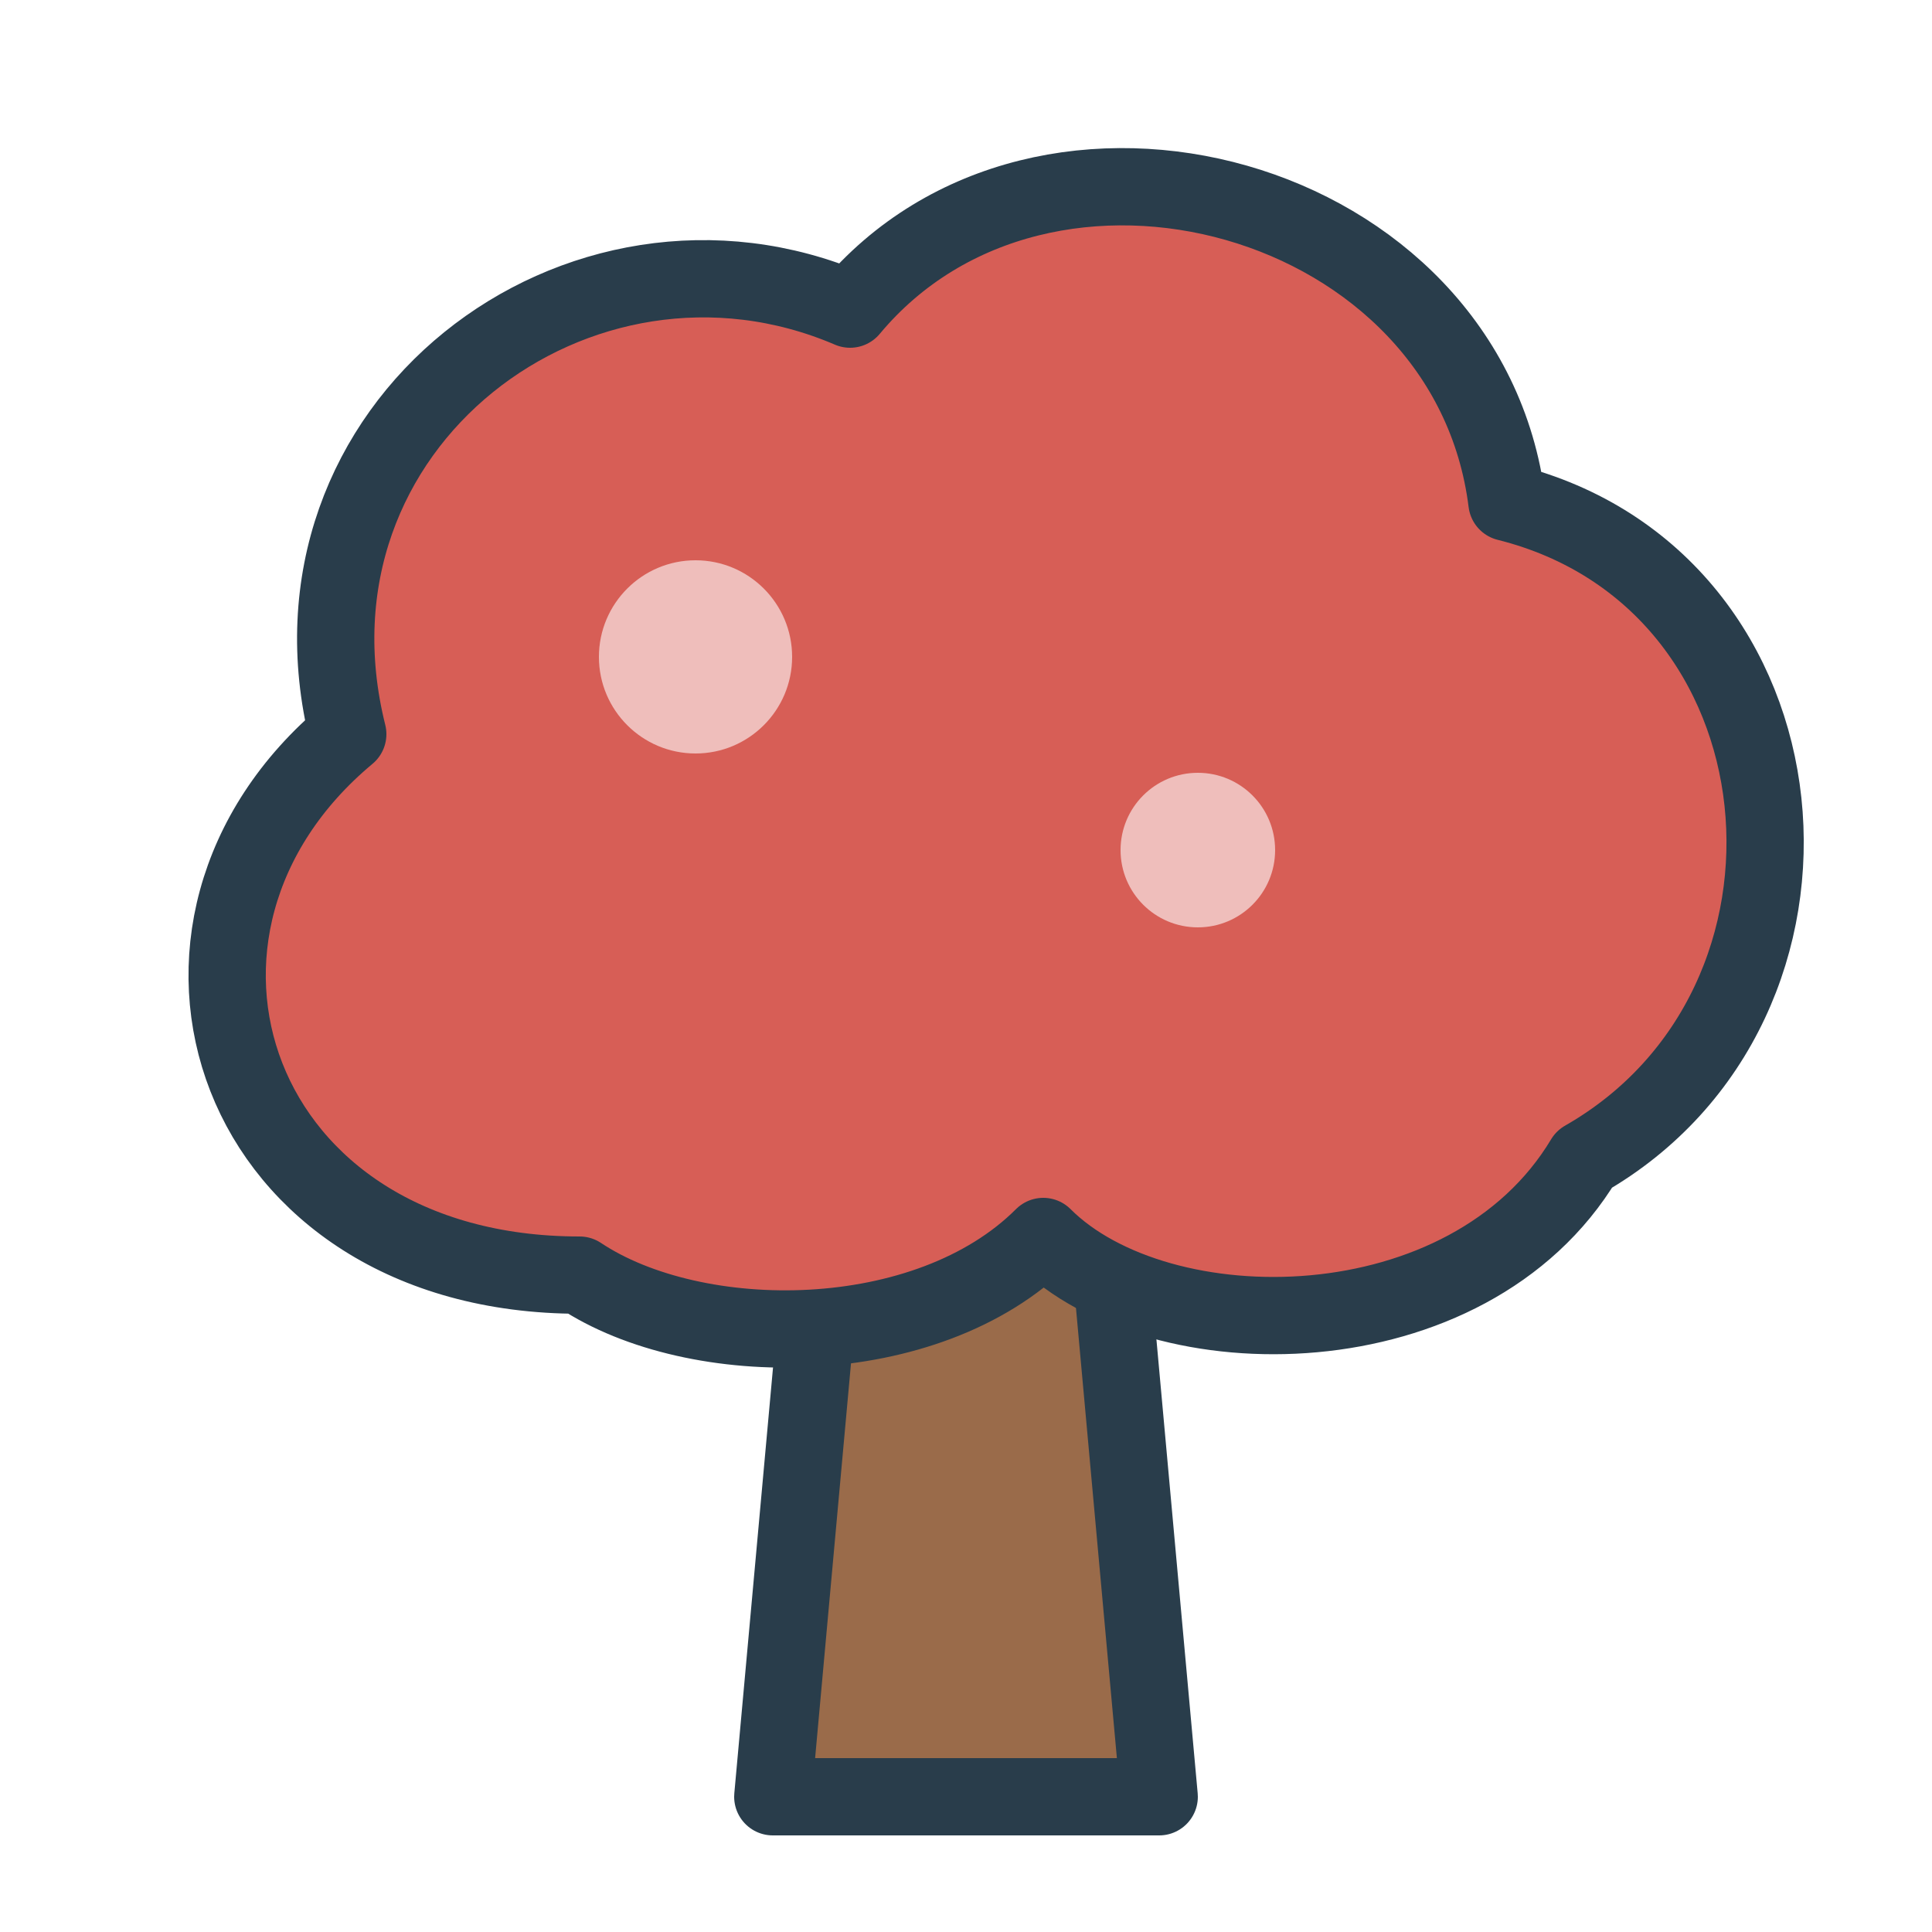
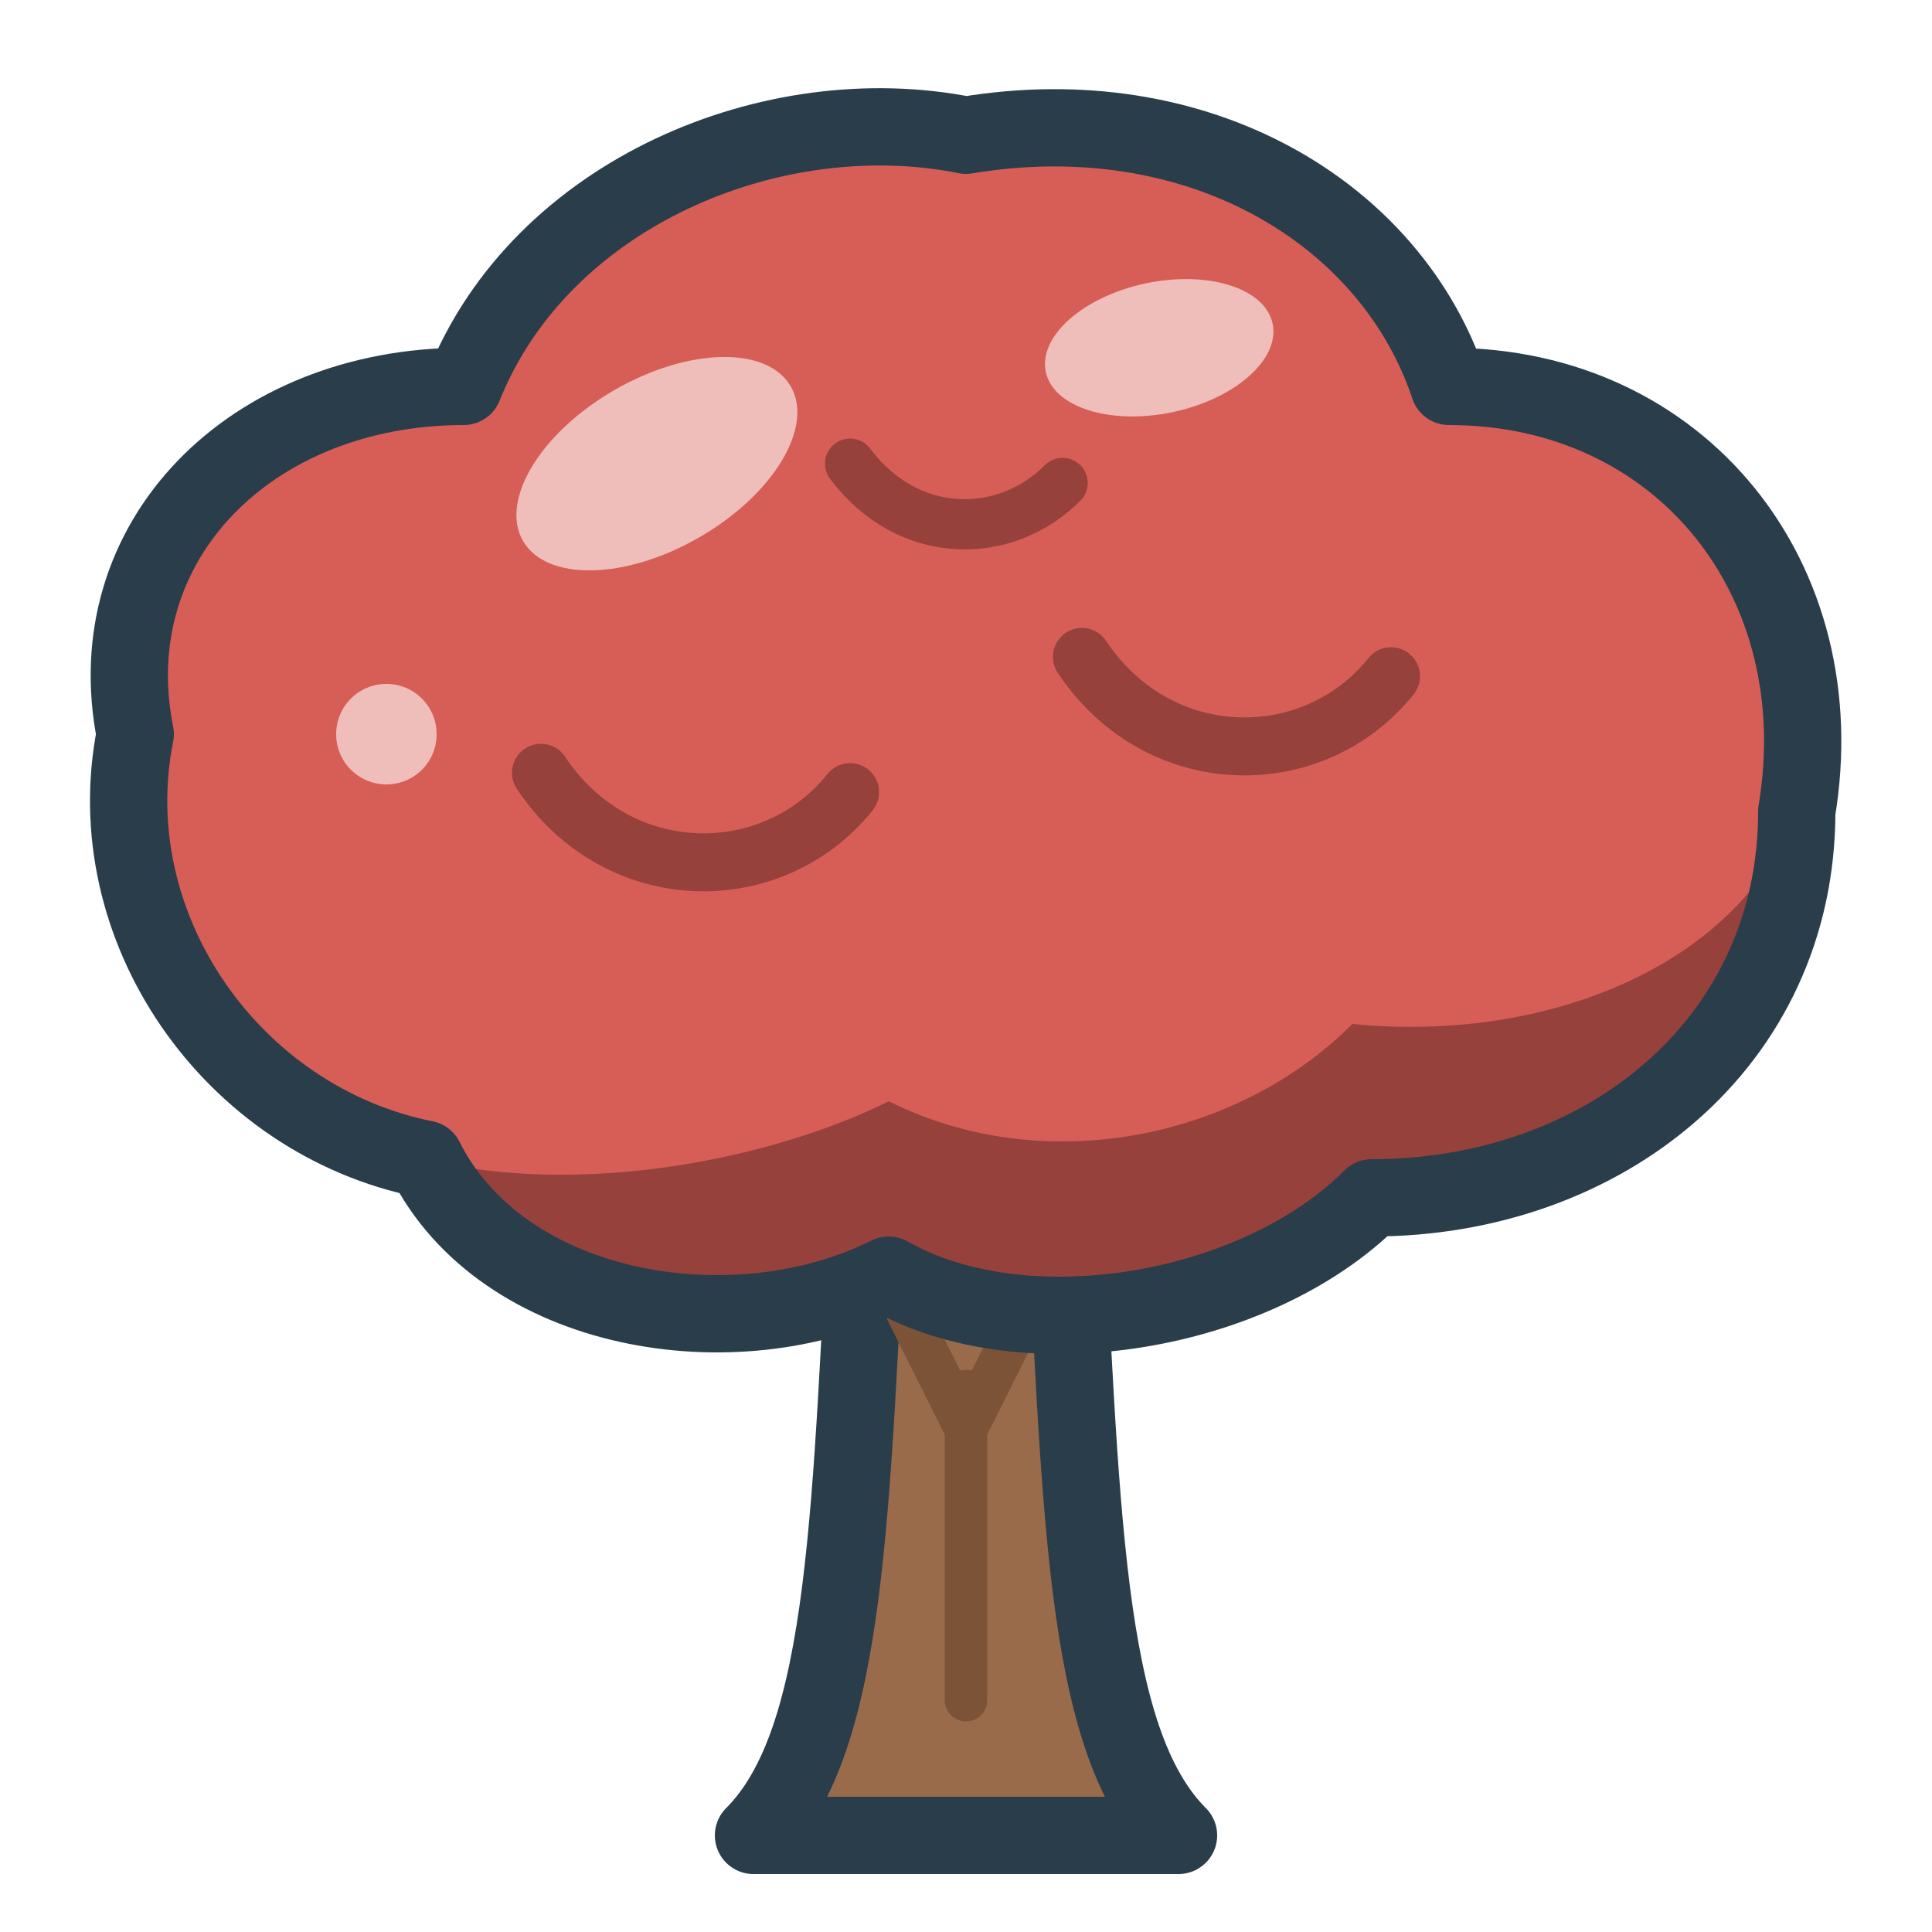
<svg xmlns="http://www.w3.org/2000/svg" viewBox="0 0 100 100">
-   <path d="M 43 60 L 57 60 L 60 93 L 40 93 Z" fill="#9a6b4a" stroke="#293d4b" stroke-width="4" stroke-linecap="round" stroke-linejoin="round" />
-   <path d="M 30 66 C 12 66 6 48 18 38 C 14 22 30 10 44 16 C 54 4 76 10 78 26 C 94 30 96 52 82 60 C 76 70 60 70 54 64 C 48 70 36 70 30 66 Z" fill="#d75e56" data-fill="couleur" stroke="#293d4b" stroke-width="4" stroke-linecap="round" stroke-linejoin="round" />
-   <path d="M 41 34 C 41 36.76 38.76 39 36 39 C 33.24 39 31 36.76 31 34 C 31 31.24 33.24 29 36 29 C 38.76 29 41 31.24 41 34 Z" fill="#efbebb" data-fill="claire" />
-   <path d="M 66 44 C 66 46.21 64.21 48 62 48 C 59.79 48 58 46.21 58 44 C 58 41.79 59.79 40 62 40 C 64.21 40 66 41.79 66 44 Z" fill="#efbebb" data-fill="claire" />
+   <path d="M 39 95 C 44 90 44 78 45 60 L 55 60 C 56 78 56 90 61 95 Z" fill="#9a6b4a" stroke="#293d4b" stroke-width="4" stroke-linecap="round" stroke-linejoin="round" />
+   <path d="M 50 72 L 50 88" fill="none" stroke="#7d5338" stroke-width="2.2" stroke-linecap="round" stroke-linejoin="round" />
+   <path d="M 46 66 L 50 74 L 54 66" fill="none" stroke="#7d5338" stroke-width="2.2" stroke-linecap="round" stroke-linejoin="round" />
+   <path d="M 50 7 C 62 5 72 11 75 20 C 87 20 95 30 93 42 C 93 54 83 62 71 62 C 65 68 53 70 46 66 C 38 70 26 68 22 60 C 12 58 5 48 7 38 C 5 28 13 20 24 20 C 28 10 40 5 50 7 Z" fill="#d75e56" data-fill="couleur" />
+   <path d="M 93 42 C 93 54 83 62 71 62 C 65 68 53 70 46 66 C 38 70 26 68 22 60 C 30 62 40 60 46 57 C 54 61 64 59 70 53 C 80 54 90 50 93 42 Z" fill="#96413c" data-fill="sombre" />
+   <path d="M 50 7 C 62 5 72 11 75 20 C 87 20 95 30 93 42 C 93 54 83 62 71 62 C 65 68 53 70 46 66 C 38 70 26 68 22 60 C 12 58 5 48 7 38 C 5 28 13 20 24 20 C 28 10 40 5 50 7 Z" fill="none" stroke="#293d4b" stroke-width="4" stroke-linecap="round" stroke-linejoin="round" />
+   <path d="M 40.93 20 C 42.14 22.1 40.03 25.6 36.2 27.81 C 32.37 30.02 28.29 30.1 27.07 28 C 25.86 25.9 27.97 22.4 31.8 20.19 C 35.63 17.98 39.71 17.9 40.93 20 Z" fill="#efbebb" data-fill="claire" />
+   <path d="M 65.87 16.75 C 66.26 18.59 63.94 20.64 60.71 21.33 C 57.47 22.01 54.52 21.09 54.13 19.25 C 53.74 17.41 56.06 15.36 59.29 14.67 C 62.53 13.99 65.48 14.91 65.87 16.75 Z" fill="#efbebb" data-fill="claire" />
+   <path d="M 22.6 38 C 22.6 39.44 21.44 40.6 20 40.6 C 18.56 40.6 17.4 39.44 17.4 38 C 17.4 36.56 18.56 35.4 20 35.4 C 21.44 35.4 22.6 36.56 22.6 38 Z" fill="#efbebb" data-fill="claire" />
+   <path d="M 28 40 C 32 46 40 46 44 41" fill="none" stroke="#96413c" data-stroke="sombre" stroke-width="3" stroke-linecap="round" stroke-linejoin="round" />
+   <path d="M 56 34 C 60 40 68 40 72 35" fill="none" stroke="#96413c" data-stroke="sombre" stroke-width="3" stroke-linecap="round" stroke-linejoin="round" />
+   <path d="M 44 24 C 47 28 52 28 55 25" fill="none" stroke="#96413c" data-stroke="sombre" stroke-width="2.6" stroke-linecap="round" stroke-linejoin="round" />
</svg>
